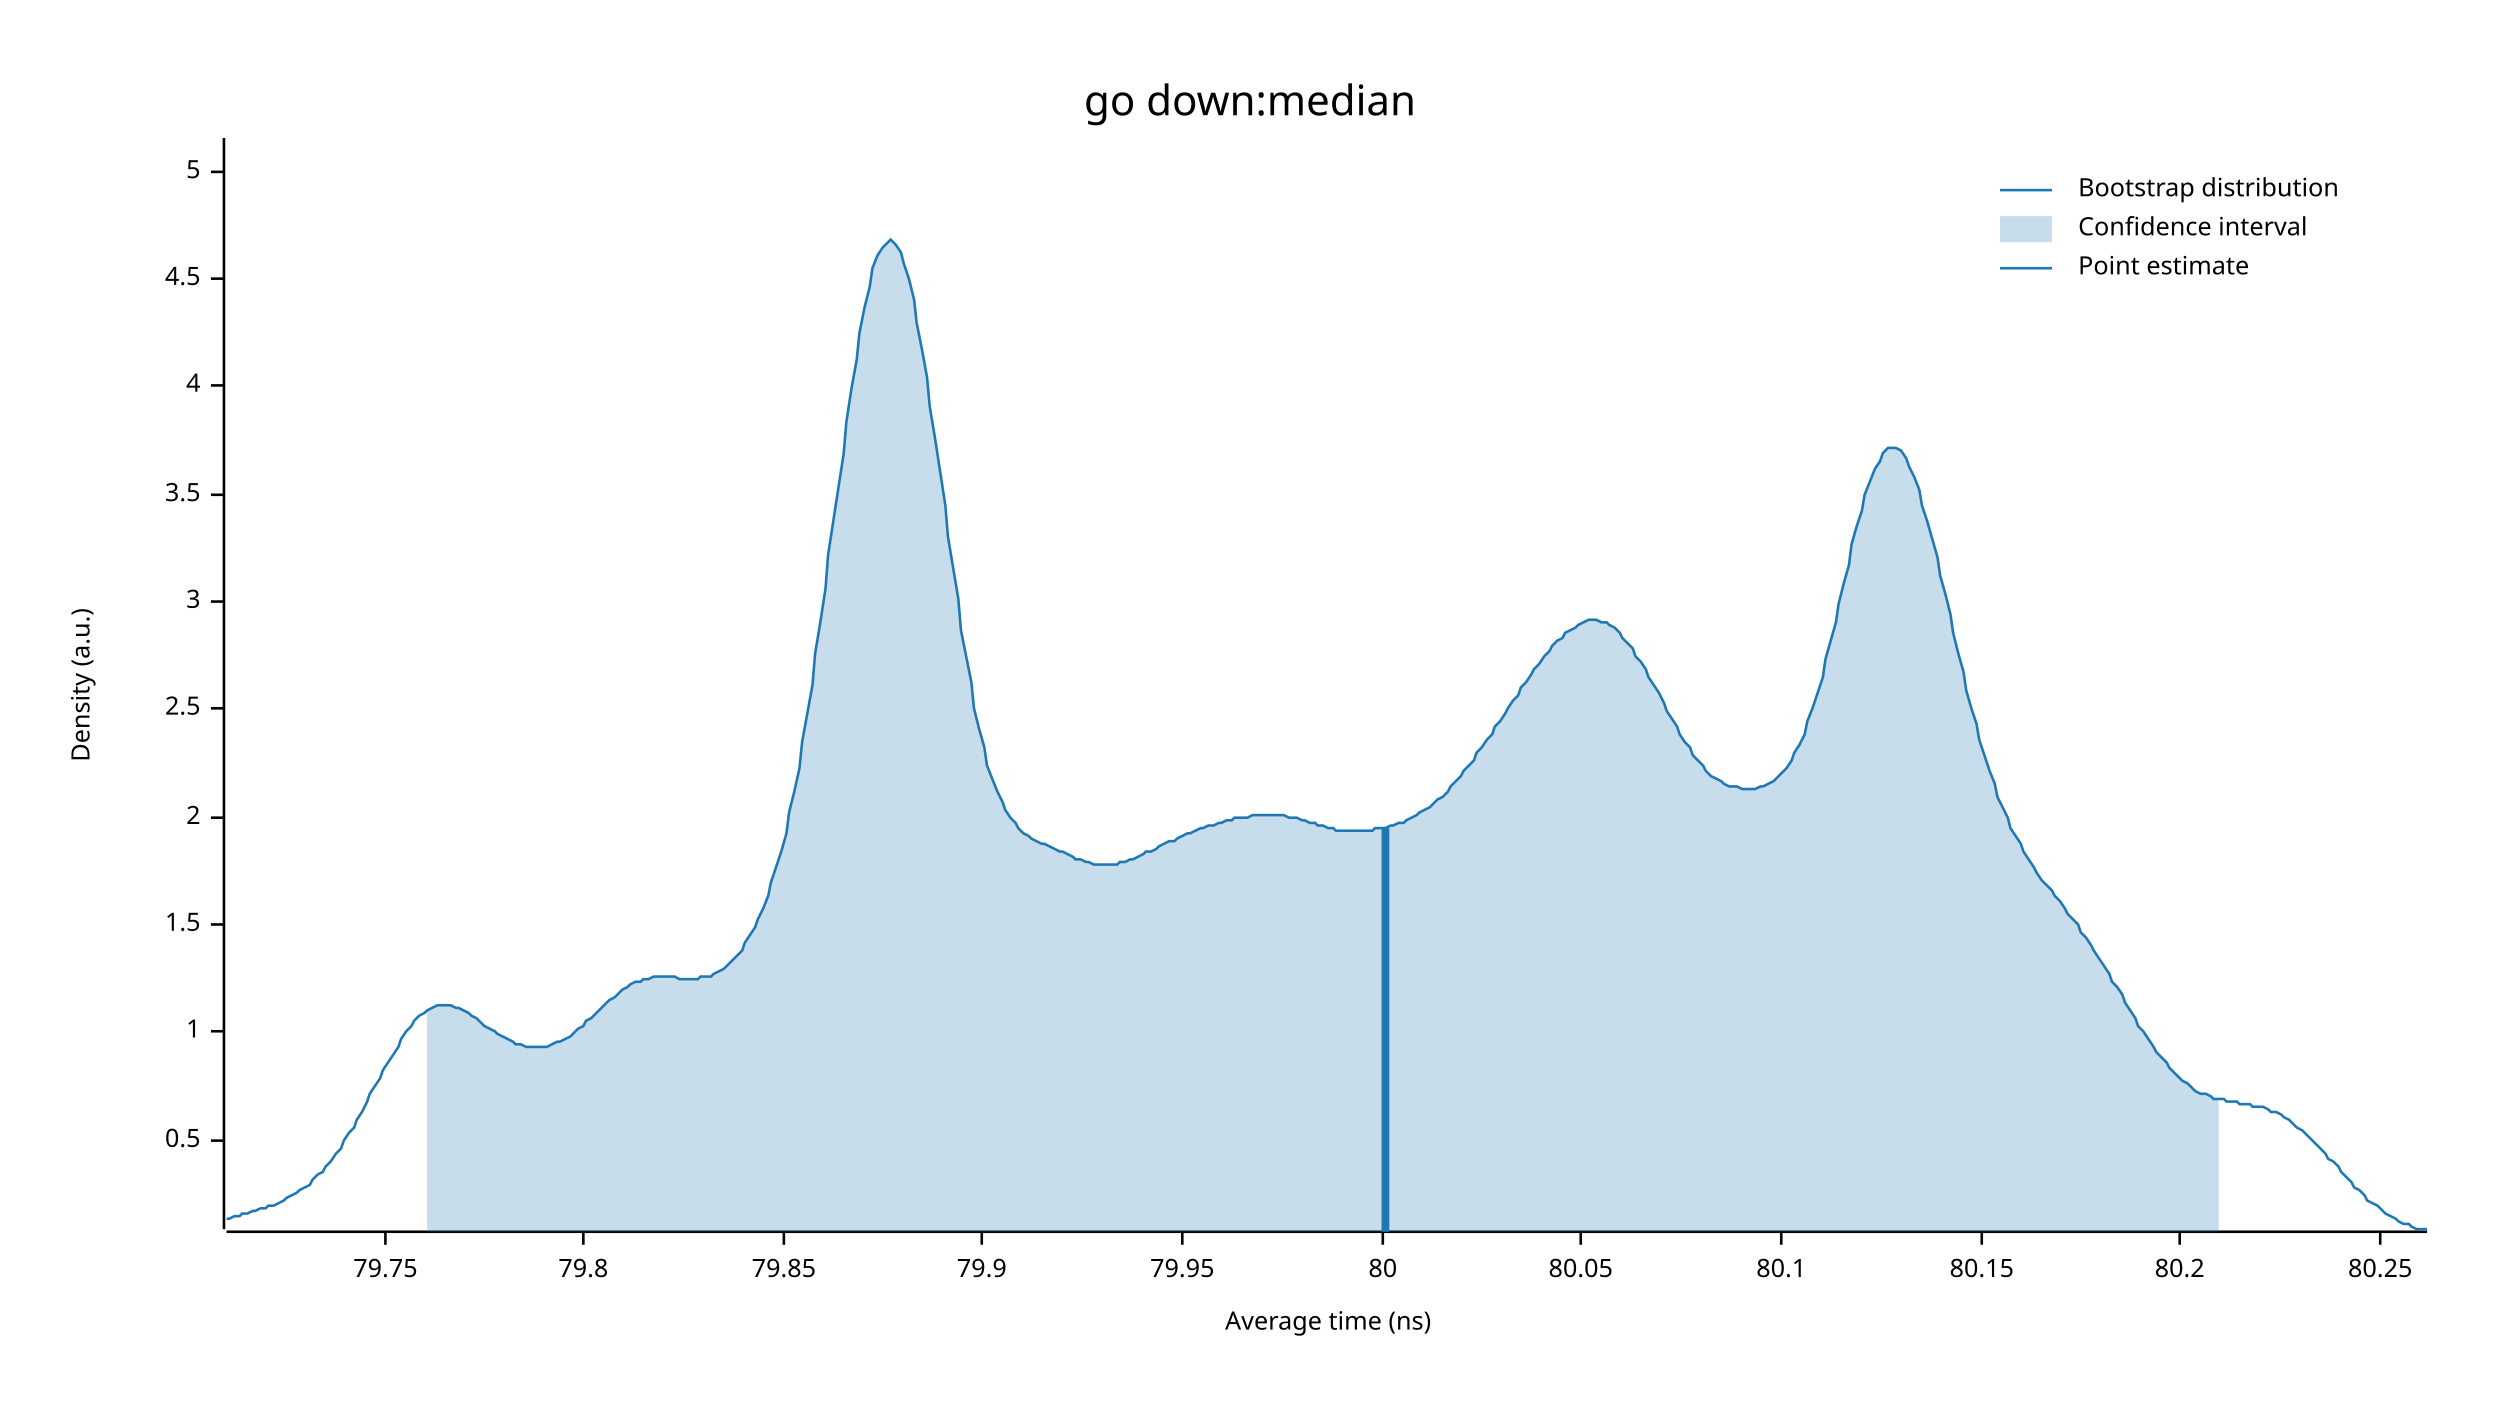
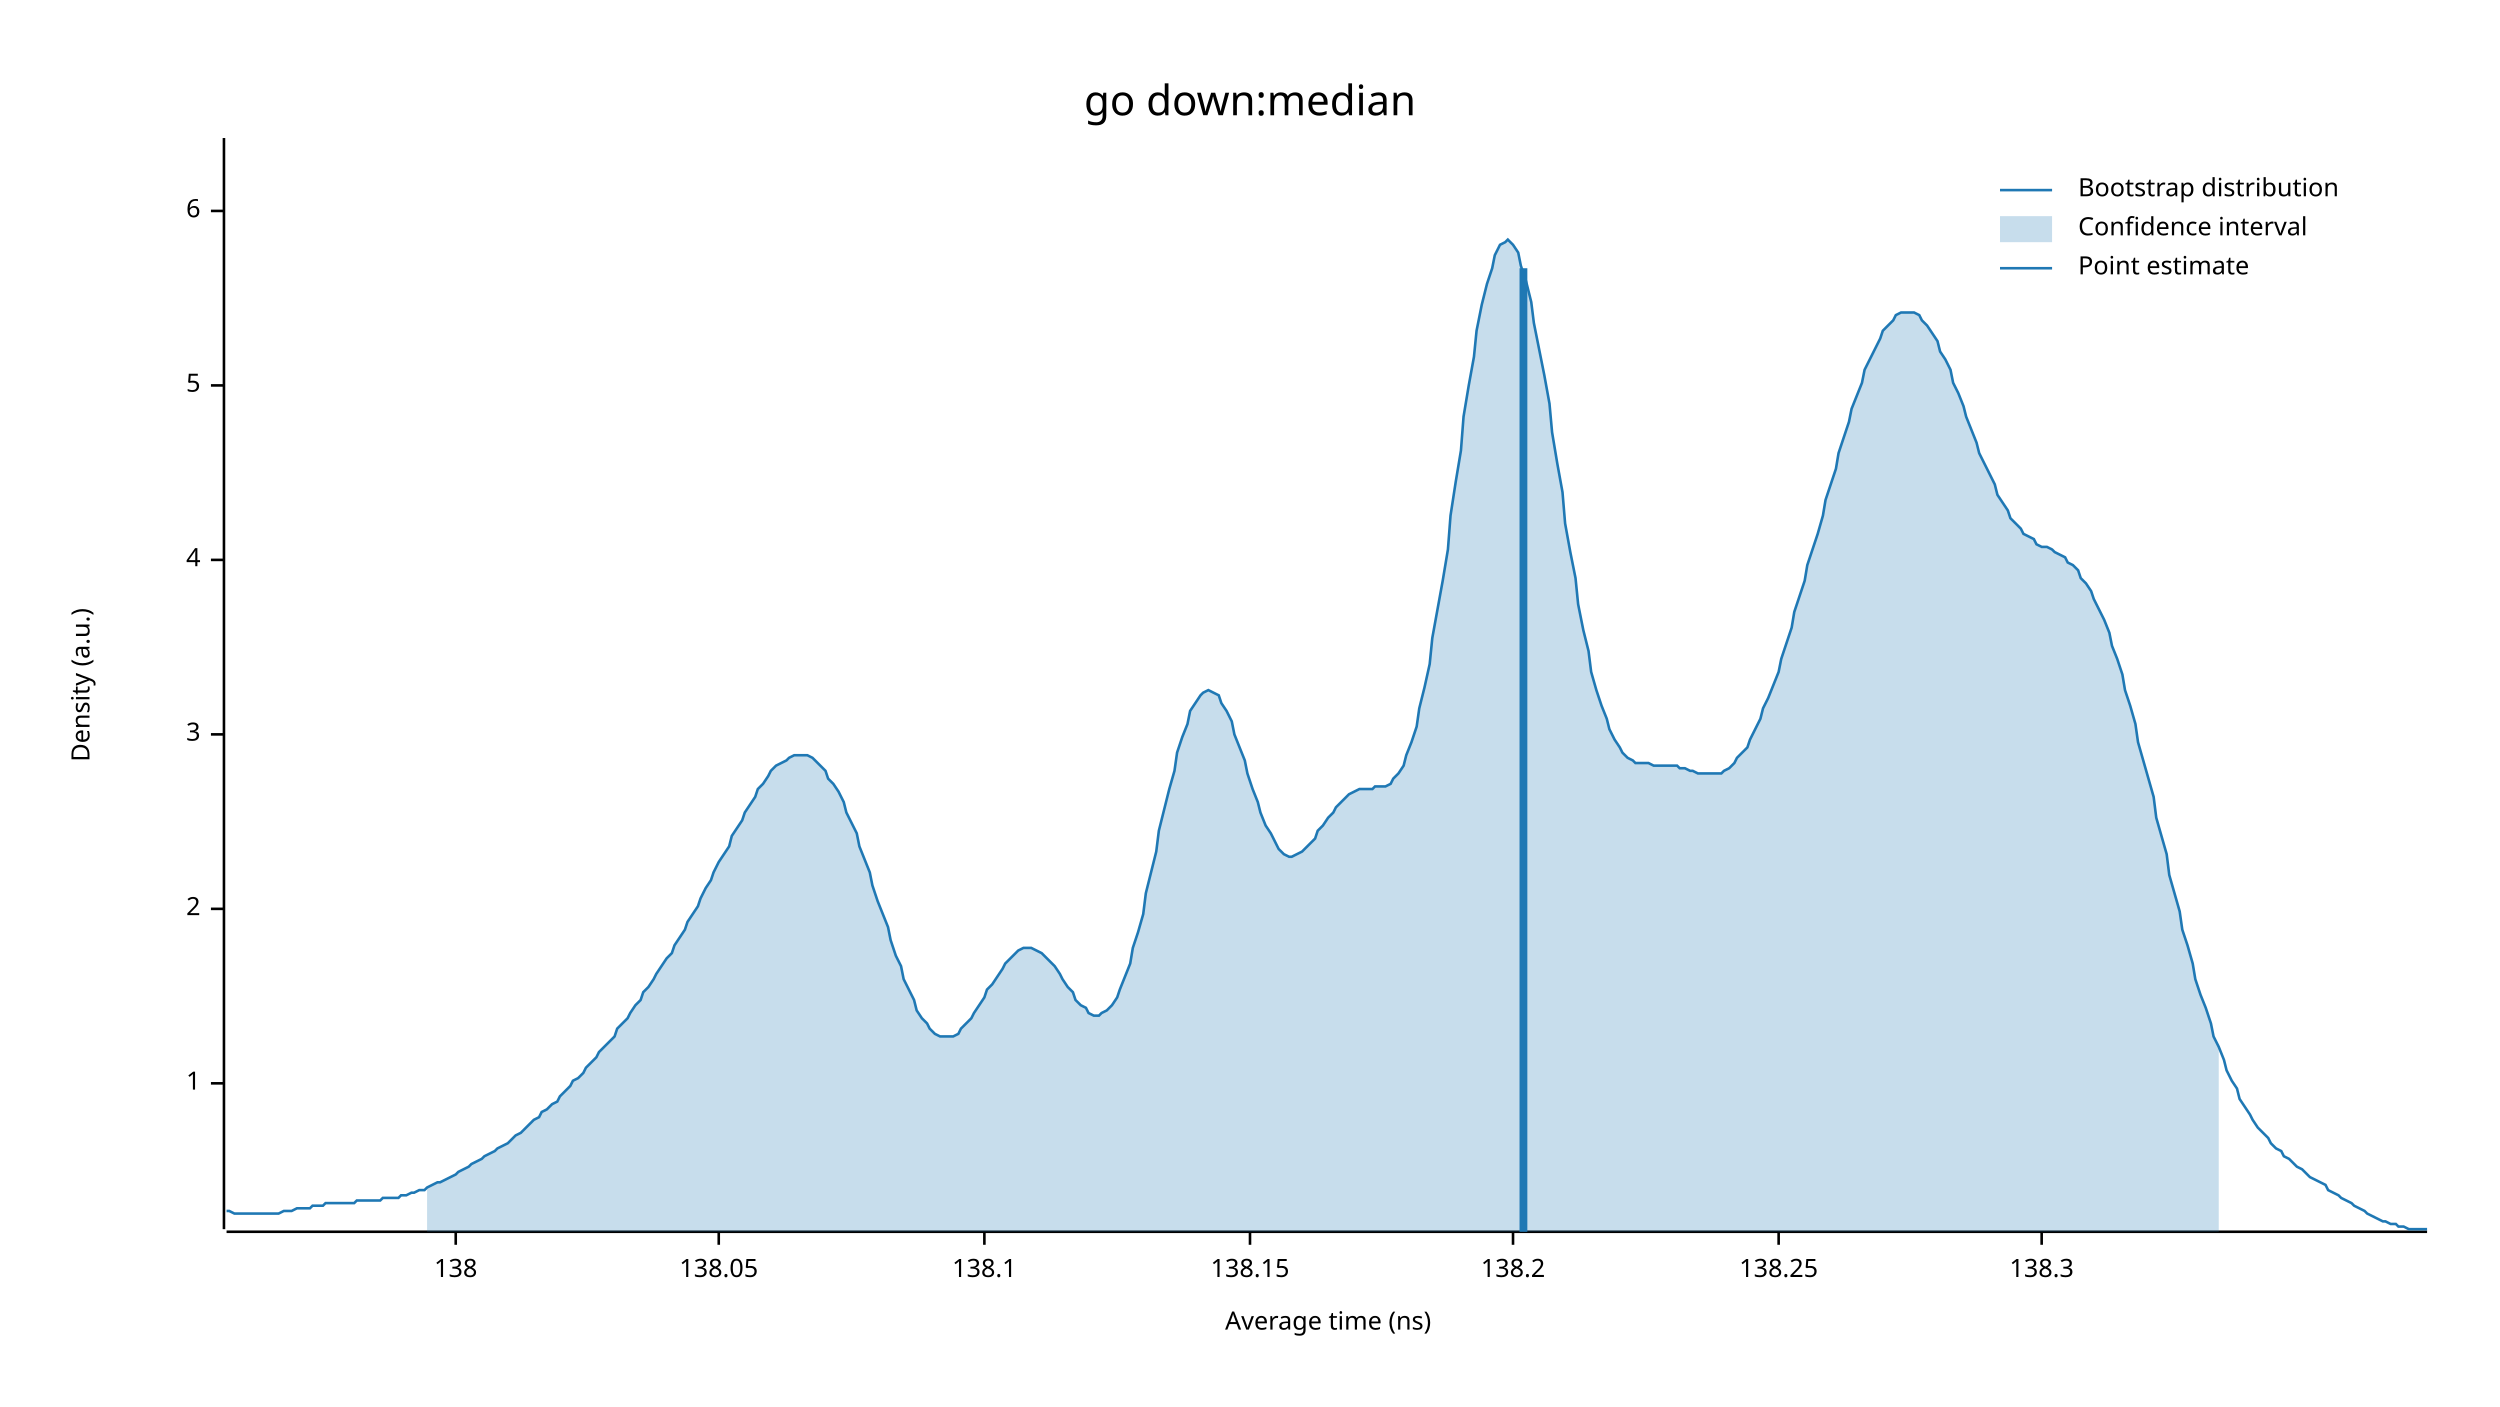
<svg xmlns="http://www.w3.org/2000/svg" width="960" height="540" viewBox="0 0 960 540">
  <text x="480" y="32" dy="0.76em" text-anchor="middle" font-family="sans-serif" font-size="16.129" opacity="1" fill="#000000">
go down:median
</text>
  <text x="27" y="263" dy="0.76em" text-anchor="middle" font-family="sans-serif" font-size="9.677" opacity="1" fill="#000000" transform="rotate(270, 27, 263)">
Density (a.u.)
</text>
  <text x="510" y="513" dy="-0.5ex" text-anchor="middle" font-family="sans-serif" font-size="9.677" opacity="1" fill="#000000">
Average time (ns)
</text>
  <polyline fill="none" opacity="1" stroke="#000000" stroke-width="1" points="86,53 86,472 " />
-   <text x="77" y="438" dy="0.5ex" text-anchor="end" font-family="sans-serif" font-size="9.677" opacity="1" fill="#000000">
- 0.5
- </text>
-   <polyline fill="none" opacity="1" stroke="#000000" stroke-width="1" points="81,438 86,438 " />
-   <text x="77" y="396" dy="0.5ex" text-anchor="end" font-family="sans-serif" font-size="9.677" opacity="1" fill="#000000">
+   <text x="77" y="416" dy="0.5ex" text-anchor="end" font-family="sans-serif" font-size="9.677" opacity="1" fill="#000000">
1
</text>
-   <polyline fill="none" opacity="1" stroke="#000000" stroke-width="1" points="81,396 86,396 " />
-   <text x="77" y="355" dy="0.5ex" text-anchor="end" font-family="sans-serif" font-size="9.677" opacity="1" fill="#000000">
- 1.5
- </text>
-   <polyline fill="none" opacity="1" stroke="#000000" stroke-width="1" points="81,355 86,355 " />
-   <text x="77" y="314" dy="0.5ex" text-anchor="end" font-family="sans-serif" font-size="9.677" opacity="1" fill="#000000">
+   <polyline fill="none" opacity="1" stroke="#000000" stroke-width="1" points="81,416 86,416 " />
+   <text x="77" y="349" dy="0.5ex" text-anchor="end" font-family="sans-serif" font-size="9.677" opacity="1" fill="#000000">
2
</text>
-   <polyline fill="none" opacity="1" stroke="#000000" stroke-width="1" points="81,314 86,314 " />
-   <text x="77" y="272" dy="0.5ex" text-anchor="end" font-family="sans-serif" font-size="9.677" opacity="1" fill="#000000">
- 2.5
- </text>
-   <polyline fill="none" opacity="1" stroke="#000000" stroke-width="1" points="81,272 86,272 " />
-   <text x="77" y="231" dy="0.5ex" text-anchor="end" font-family="sans-serif" font-size="9.677" opacity="1" fill="#000000">
+   <polyline fill="none" opacity="1" stroke="#000000" stroke-width="1" points="81,349 86,349 " />
+   <text x="77" y="282" dy="0.5ex" text-anchor="end" font-family="sans-serif" font-size="9.677" opacity="1" fill="#000000">
3
</text>
-   <polyline fill="none" opacity="1" stroke="#000000" stroke-width="1" points="81,231 86,231 " />
-   <text x="77" y="190" dy="0.5ex" text-anchor="end" font-family="sans-serif" font-size="9.677" opacity="1" fill="#000000">
- 3.5
- </text>
-   <polyline fill="none" opacity="1" stroke="#000000" stroke-width="1" points="81,190 86,190 " />
-   <text x="77" y="148" dy="0.5ex" text-anchor="end" font-family="sans-serif" font-size="9.677" opacity="1" fill="#000000">
+   <polyline fill="none" opacity="1" stroke="#000000" stroke-width="1" points="81,282 86,282 " />
+   <text x="77" y="215" dy="0.5ex" text-anchor="end" font-family="sans-serif" font-size="9.677" opacity="1" fill="#000000">
4
</text>
-   <polyline fill="none" opacity="1" stroke="#000000" stroke-width="1" points="81,148 86,148 " />
-   <text x="77" y="107" dy="0.5ex" text-anchor="end" font-family="sans-serif" font-size="9.677" opacity="1" fill="#000000">
- 4.5
- </text>
-   <polyline fill="none" opacity="1" stroke="#000000" stroke-width="1" points="81,107 86,107 " />
-   <text x="77" y="66" dy="0.5ex" text-anchor="end" font-family="sans-serif" font-size="9.677" opacity="1" fill="#000000">
+   <polyline fill="none" opacity="1" stroke="#000000" stroke-width="1" points="81,215 86,215 " />
+   <text x="77" y="148" dy="0.5ex" text-anchor="end" font-family="sans-serif" font-size="9.677" opacity="1" fill="#000000">
5
</text>
-   <polyline fill="none" opacity="1" stroke="#000000" stroke-width="1" points="81,66 86,66 " />
+   <polyline fill="none" opacity="1" stroke="#000000" stroke-width="1" points="81,148 86,148 " />
+   <text x="77" y="81" dy="0.5ex" text-anchor="end" font-family="sans-serif" font-size="9.677" opacity="1" fill="#000000">
+ 6
+ </text>
+   <polyline fill="none" opacity="1" stroke="#000000" stroke-width="1" points="81,81 86,81 " />
  <polyline fill="none" opacity="1" stroke="#000000" stroke-width="1" points="87,473 932,473 " />
-   <text x="148" y="483" dy="0.76em" text-anchor="middle" font-family="sans-serif" font-size="9.677" opacity="1" fill="#000000">
- 79.75
+   <text x="175" y="483" dy="0.76em" text-anchor="middle" font-family="sans-serif" font-size="9.677" opacity="1" fill="#000000">
+ 138
</text>
-   <polyline fill="none" opacity="1" stroke="#000000" stroke-width="1" points="148,473 148,478 " />
-   <text x="224" y="483" dy="0.76em" text-anchor="middle" font-family="sans-serif" font-size="9.677" opacity="1" fill="#000000">
- 79.8
+   <polyline fill="none" opacity="1" stroke="#000000" stroke-width="1" points="175,473 175,478 " />
+   <text x="276" y="483" dy="0.76em" text-anchor="middle" font-family="sans-serif" font-size="9.677" opacity="1" fill="#000000">
+ 138.05
</text>
-   <polyline fill="none" opacity="1" stroke="#000000" stroke-width="1" points="224,473 224,478 " />
-   <text x="301" y="483" dy="0.76em" text-anchor="middle" font-family="sans-serif" font-size="9.677" opacity="1" fill="#000000">
- 79.85
+   <polyline fill="none" opacity="1" stroke="#000000" stroke-width="1" points="276,473 276,478 " />
+   <text x="378" y="483" dy="0.76em" text-anchor="middle" font-family="sans-serif" font-size="9.677" opacity="1" fill="#000000">
+ 138.1
</text>
-   <polyline fill="none" opacity="1" stroke="#000000" stroke-width="1" points="301,473 301,478 " />
-   <text x="377" y="483" dy="0.76em" text-anchor="middle" font-family="sans-serif" font-size="9.677" opacity="1" fill="#000000">
- 79.9
+   <polyline fill="none" opacity="1" stroke="#000000" stroke-width="1" points="378,473 378,478 " />
+   <text x="480" y="483" dy="0.76em" text-anchor="middle" font-family="sans-serif" font-size="9.677" opacity="1" fill="#000000">
+ 138.15
</text>
-   <polyline fill="none" opacity="1" stroke="#000000" stroke-width="1" points="377,473 377,478 " />
-   <text x="454" y="483" dy="0.76em" text-anchor="middle" font-family="sans-serif" font-size="9.677" opacity="1" fill="#000000">
- 79.95
+   <polyline fill="none" opacity="1" stroke="#000000" stroke-width="1" points="480,473 480,478 " />
+   <text x="581" y="483" dy="0.76em" text-anchor="middle" font-family="sans-serif" font-size="9.677" opacity="1" fill="#000000">
+ 138.2
</text>
-   <polyline fill="none" opacity="1" stroke="#000000" stroke-width="1" points="454,473 454,478 " />
-   <text x="531" y="483" dy="0.76em" text-anchor="middle" font-family="sans-serif" font-size="9.677" opacity="1" fill="#000000">
- 80
+   <polyline fill="none" opacity="1" stroke="#000000" stroke-width="1" points="581,473 581,478 " />
+   <text x="683" y="483" dy="0.76em" text-anchor="middle" font-family="sans-serif" font-size="9.677" opacity="1" fill="#000000">
+ 138.25
</text>
-   <polyline fill="none" opacity="1" stroke="#000000" stroke-width="1" points="531,473 531,478 " />
-   <text x="607" y="483" dy="0.76em" text-anchor="middle" font-family="sans-serif" font-size="9.677" opacity="1" fill="#000000">
- 80.05
+   <polyline fill="none" opacity="1" stroke="#000000" stroke-width="1" points="683,473 683,478 " />
+   <text x="784" y="483" dy="0.76em" text-anchor="middle" font-family="sans-serif" font-size="9.677" opacity="1" fill="#000000">
+ 138.3
</text>
-   <polyline fill="none" opacity="1" stroke="#000000" stroke-width="1" points="607,473 607,478 " />
-   <text x="684" y="483" dy="0.76em" text-anchor="middle" font-family="sans-serif" font-size="9.677" opacity="1" fill="#000000">
- 80.1
- </text>
-   <polyline fill="none" opacity="1" stroke="#000000" stroke-width="1" points="684,473 684,478 " />
-   <text x="761" y="483" dy="0.76em" text-anchor="middle" font-family="sans-serif" font-size="9.677" opacity="1" fill="#000000">
- 80.15
- </text>
-   <polyline fill="none" opacity="1" stroke="#000000" stroke-width="1" points="761,473 761,478 " />
-   <text x="837" y="483" dy="0.76em" text-anchor="middle" font-family="sans-serif" font-size="9.677" opacity="1" fill="#000000">
- 80.2
- </text>
-   <polyline fill="none" opacity="1" stroke="#000000" stroke-width="1" points="837,473 837,478 " />
-   <text x="914" y="483" dy="0.76em" text-anchor="middle" font-family="sans-serif" font-size="9.677" opacity="1" fill="#000000">
- 80.25
- </text>
-   <polyline fill="none" opacity="1" stroke="#000000" stroke-width="1" points="914,473 914,478 " />
-   <polyline fill="none" opacity="1" stroke="#1F78B4" stroke-width="1" points="87,468 88,468 90,467 92,467 93,466 95,466 97,465 98,465 100,464 102,464 103,463 105,463 107,462 109,461 110,460 112,459 114,458 115,457 117,456 119,455 120,453 122,451 124,450 125,448 127,446 129,443 131,441 132,438 134,435 136,433 137,430 139,427 141,423 142,420 144,417 146,414 147,411 149,408 151,405 153,402 154,399 156,396 158,394 159,392 161,390 163,389 164,388 166,387 168,386 169,386 171,386 173,386 175,387 176,387 178,388 180,389 181,390 183,391 185,393 186,394 188,395 190,396 191,397 193,398 195,399 197,400 198,401 200,401 202,402 203,402 205,402 207,402 208,402 210,402 212,401 214,400 215,400 217,399 219,398 220,397 222,395 224,394 225,392 227,391 229,389 230,388 232,386 234,384 236,383 237,382 239,380 241,379 242,378 244,377 246,377 247,376 249,376 251,375 252,375 254,375 256,375 258,375 259,375 261,376 263,376 264,376 266,376 268,376 269,375 271,375 273,375 274,374 276,373 278,372 280,370 281,369 283,367 285,365 286,362 288,359 290,356 291,353 293,349 295,344 296,339 298,333 300,327 302,320 303,312 305,304 307,295 308,285 310,274 312,263 313,251 315,239 317,226 318,213 320,200 322,187 324,174 325,162 327,149 329,138 330,128 332,118 334,110 335,103 337,98 339,95 341,93 342,92 344,94 346,97 347,101 349,107 351,115 352,124 354,134 356,145 357,156 359,168 361,181 363,194 364,206 366,218 368,230 369,242 371,252 373,262 374,272 376,280 378,287 379,294 381,299 383,304 385,308 386,311 388,314 390,316 391,318 393,320 395,321 396,322 398,323 400,324 401,324 403,325 405,326 407,327 408,327 410,328 412,329 413,330 415,330 417,331 418,331 420,332 422,332 423,332 425,332 427,332 429,332 430,331 432,331 434,330 435,330 437,329 439,328 440,327 442,327 444,326 445,325 447,324 449,323 451,323 452,322 454,321 456,320 457,320 459,319 461,318 462,318 464,317 466,317 468,316 469,316 471,315 473,315 474,314 476,314 478,314 479,314 481,313 483,313 484,313 486,313 488,313 490,313 491,313 493,313 495,314 496,314 498,314 500,315 501,315 503,316 505,316 506,317 508,317 510,318 512,318 513,319 515,319 517,319 518,319 520,319 522,319 523,319 525,319 527,319 528,318 530,318 532,318 534,317 535,317 537,316 539,316 540,315 542,314 544,313 545,312 547,311 549,310 550,309 552,307 554,306 556,304 557,302 559,300 561,298 562,296 564,294 566,292 567,289 569,287 571,284 573,282 574,279 576,277 578,274 579,272 581,269 583,267 584,264 586,262 588,259 589,257 591,255 593,252 595,250 596,248 598,246 600,245 601,243 603,242 605,241 606,240 608,239 610,238 611,238 613,238 615,239 617,239 618,240 620,241 622,243 623,245 625,247 627,249 628,252 630,254 632,257 633,260 635,263 637,266 639,270 640,273 642,276 644,279 645,282 647,285 649,287 650,290 652,292 654,294 655,296 657,298 659,299 661,300 662,301 664,302 666,302 667,302 669,303 671,303 672,303 674,303 676,302 677,302 679,301 681,300 683,298 684,297 686,295 688,292 689,289 691,286 693,282 694,277 696,272 698,266 700,260 701,253 703,246 705,239 706,232 708,224 710,217 711,209 713,202 715,196 716,190 718,185 720,180 722,177 723,174 725,172 727,172 728,172 730,173 732,176 733,179 735,183 737,188 738,194 740,200 742,207 744,214 745,221 747,228 749,236 750,243 752,251 754,258 755,265 757,272 759,278 760,284 762,290 764,296 766,301 767,306 769,310 771,314 772,318 774,321 776,324 777,327 779,330 781,333 782,335 784,338 786,340 788,342 789,344 791,346 793,349 794,351 796,353 798,355 799,358 801,360 803,363 804,365 806,368 808,371 810,374 811,377 813,379 815,382 816,385 818,388 820,391 821,394 823,396 825,399 827,402 828,404 830,406 832,408 833,410 835,412 837,414 838,415 840,416 842,418 843,419 845,420 847,420 849,421 850,422 852,422 854,422 855,423 857,423 859,423 860,424 862,424 864,424 865,425 867,425 869,425 871,426 872,427 874,427 876,428 877,429 879,430 881,432 882,433 884,434 886,436 887,437 889,439 891,441 893,443 894,445 896,446 898,448 899,450 901,452 903,454 904,456 906,457 908,459 909,461 911,462 913,463 915,465 916,466 918,467 920,468 921,469 923,470 925,470 926,471 928,472 930,472 932,472 " />
-   <polygon opacity="0.25" fill="#1F78B4" points="164,388 166,387 168,386 169,386 171,386 173,386 175,387 176,387 178,388 180,389 181,390 183,391 185,393 186,394 188,395 190,396 191,397 193,398 195,399 197,400 198,401 200,401 202,402 203,402 205,402 207,402 208,402 210,402 212,401 214,400 215,400 217,399 219,398 220,397 222,395 224,394 225,392 227,391 229,389 230,388 232,386 234,384 236,383 237,382 239,380 241,379 242,378 244,377 246,377 247,376 249,376 251,375 252,375 254,375 256,375 258,375 259,375 261,376 263,376 264,376 266,376 268,376 269,375 271,375 273,375 274,374 276,373 278,372 280,370 281,369 283,367 285,365 286,362 288,359 290,356 291,353 293,349 295,344 296,339 298,333 300,327 302,320 303,312 305,304 307,295 308,285 310,274 312,263 313,251 315,239 317,226 318,213 320,200 322,187 324,174 325,162 327,149 329,138 330,128 332,118 334,110 335,103 337,98 339,95 341,93 342,92 344,94 346,97 347,101 349,107 351,115 352,124 354,134 356,145 357,156 359,168 361,181 363,194 364,206 366,218 368,230 369,242 371,252 373,262 374,272 376,280 378,287 379,294 381,299 383,304 385,308 386,311 388,314 390,316 391,318 393,320 395,321 396,322 398,323 400,324 401,324 403,325 405,326 407,327 408,327 410,328 412,329 413,330 415,330 417,331 418,331 420,332 422,332 423,332 425,332 427,332 429,332 430,331 432,331 434,330 435,330 437,329 439,328 440,327 442,327 444,326 445,325 447,324 449,323 451,323 452,322 454,321 456,320 457,320 459,319 461,318 462,318 464,317 466,317 468,316 469,316 471,315 473,315 474,314 476,314 478,314 479,314 481,313 483,313 484,313 486,313 488,313 490,313 491,313 493,313 495,314 496,314 498,314 500,315 501,315 503,316 505,316 506,317 508,317 510,318 512,318 513,319 515,319 517,319 518,319 520,319 522,319 523,319 525,319 527,319 528,318 530,318 532,318 534,317 535,317 537,316 539,316 540,315 542,314 544,313 545,312 547,311 549,310 550,309 552,307 554,306 556,304 557,302 559,300 561,298 562,296 564,294 566,292 567,289 569,287 571,284 573,282 574,279 576,277 578,274 579,272 581,269 583,267 584,264 586,262 588,259 589,257 591,255 593,252 595,250 596,248 598,246 600,245 601,243 603,242 605,241 606,240 608,239 610,238 611,238 613,238 615,239 617,239 618,240 620,241 622,243 623,245 625,247 627,249 628,252 630,254 632,257 633,260 635,263 637,266 639,270 640,273 642,276 644,279 645,282 647,285 649,287 650,290 652,292 654,294 655,296 657,298 659,299 661,300 662,301 664,302 666,302 667,302 669,303 671,303 672,303 674,303 676,302 677,302 679,301 681,300 683,298 684,297 686,295 688,292 689,289 691,286 693,282 694,277 696,272 698,266 700,260 701,253 703,246 705,239 706,232 708,224 710,217 711,209 713,202 715,196 716,190 718,185 720,180 722,177 723,174 725,172 727,172 728,172 730,173 732,176 733,179 735,183 737,188 738,194 740,200 742,207 744,214 745,221 747,228 749,236 750,243 752,251 754,258 755,265 757,272 759,278 760,284 762,290 764,296 766,301 767,306 769,310 771,314 772,318 774,321 776,324 777,327 779,330 781,333 782,335 784,338 786,340 788,342 789,344 791,346 793,349 794,351 796,353 798,355 799,358 801,360 803,363 804,365 806,368 808,371 810,374 811,377 813,379 815,382 816,385 818,388 820,391 821,394 823,396 825,399 827,402 828,404 830,406 832,408 833,410 835,412 837,414 838,415 840,416 842,418 843,419 845,420 847,420 849,421 850,422 852,422 852,473 164,473 " />
-   <polyline fill="none" opacity="1" stroke="#1F78B4" stroke-width="3" points="532,473 532,318 " />
+   <polyline fill="none" opacity="1" stroke="#000000" stroke-width="1" points="784,473 784,478 " />
+   <polyline fill="none" opacity="1" stroke="#1F78B4" stroke-width="1" points="87,465 88,465 90,466 92,466 93,466 95,466 97,466 98,466 100,466 102,466 103,466 105,466 107,466 109,465 110,465 112,465 114,464 115,464 117,464 119,464 120,463 122,463 124,463 125,462 127,462 129,462 131,462 132,462 134,462 136,462 137,461 139,461 141,461 142,461 144,461 146,461 147,460 149,460 151,460 153,460 154,459 156,459 158,458 159,458 161,457 163,457 164,456 166,455 168,454 169,454 171,453 173,452 175,451 176,450 178,449 180,448 181,447 183,446 185,445 186,444 188,443 190,442 191,441 193,440 195,439 197,437 198,436 200,435 202,433 203,432 205,430 207,429 208,427 210,426 212,424 214,423 215,421 217,419 219,417 220,415 222,414 224,412 225,410 227,408 229,406 230,404 232,402 234,400 236,398 237,395 239,393 241,391 242,389 244,386 246,384 247,381 249,379 251,376 252,374 254,371 256,368 258,366 259,363 261,360 263,357 264,354 266,351 268,348 269,345 271,341 273,338 274,335 276,331 278,328 280,325 281,321 283,318 285,315 286,312 288,309 290,306 291,303 293,301 295,298 296,296 298,294 300,293 302,292 303,291 305,290 307,290 308,290 310,290 312,291 313,292 315,294 317,296 318,299 320,301 322,304 324,308 325,312 327,316 329,320 330,325 332,330 334,335 335,340 337,346 339,351 341,356 342,361 344,367 346,371 347,376 349,380 351,384 352,388 354,391 356,393 357,395 359,397 361,398 363,398 364,398 366,398 368,397 369,395 371,393 373,391 374,389 376,386 378,383 379,380 381,378 383,375 385,372 386,370 388,368 390,366 391,365 393,364 395,364 396,364 398,365 400,366 401,367 403,369 405,371 407,374 408,376 410,379 412,381 413,384 415,386 417,387 418,389 420,390 422,390 423,389 425,388 427,386 429,383 430,380 432,375 434,370 435,364 437,358 439,351 440,343 442,335 444,327 445,319 447,311 449,303 451,296 452,289 454,283 456,278 457,273 459,270 461,267 462,266 464,265 466,266 468,267 469,270 471,273 473,277 474,282 476,287 478,292 479,297 481,303 483,308 484,312 486,317 488,320 490,324 491,326 493,328 495,329 496,329 498,328 500,327 501,326 503,324 505,322 506,319 508,317 510,314 512,312 513,310 515,308 517,306 518,305 520,304 522,303 523,303 525,303 527,303 528,302 530,302 532,302 534,301 535,299 537,297 539,294 540,290 542,285 544,279 545,272 547,264 549,255 550,245 552,234 554,223 556,211 557,198 559,185 561,173 562,160 564,148 566,137 567,127 569,117 571,109 573,103 574,98 576,94 578,93 579,92 581,94 583,97 584,102 586,108 588,116 589,124 591,134 593,144 595,155 596,166 598,178 600,189 601,201 603,212 605,222 606,232 608,242 610,250 611,258 613,265 615,271 617,276 618,280 620,284 622,287 623,289 625,291 627,292 628,293 630,293 632,293 633,293 635,294 637,294 639,294 640,294 642,294 644,294 645,295 647,295 649,296 650,296 652,297 654,297 655,297 657,297 659,297 661,297 662,296 664,295 666,293 667,291 669,289 671,287 672,284 674,280 676,276 677,272 679,268 681,263 683,258 684,253 686,247 688,241 689,235 691,229 693,223 694,217 696,211 698,205 700,198 701,192 703,186 705,180 706,174 708,168 710,162 711,157 713,152 715,147 716,142 718,138 720,134 722,130 723,127 725,125 727,123 728,121 730,120 732,120 733,120 735,120 737,121 738,123 740,125 742,128 744,131 745,135 747,138 749,142 750,147 752,151 754,156 755,160 757,165 759,170 760,174 762,178 764,182 766,186 767,190 769,193 771,196 772,199 774,201 776,203 777,205 779,206 781,207 782,209 784,210 786,210 788,211 789,212 791,213 793,214 794,216 796,217 798,219 799,222 801,224 803,227 804,230 806,234 808,238 810,243 811,248 813,253 815,259 816,265 818,271 820,278 821,285 823,292 825,299 827,306 828,314 830,321 832,328 833,336 835,343 837,350 838,357 840,363 842,370 843,376 845,382 847,387 849,393 850,398 852,402 854,407 855,411 857,415 859,418 860,422 862,425 864,428 865,430 867,433 869,435 871,437 872,439 874,441 876,442 877,444 879,445 881,447 882,448 884,449 886,451 887,452 889,453 891,454 893,455 894,457 896,458 898,459 899,460 901,461 903,462 904,463 906,464 908,465 909,466 911,467 913,468 915,469 916,469 918,470 920,470 921,471 923,471 925,472 926,472 928,472 930,472 932,472 " />
+   <polygon opacity="0.25" fill="#1F78B4" points="164,456 166,455 168,454 169,454 171,453 173,452 175,451 176,450 178,449 180,448 181,447 183,446 185,445 186,444 188,443 190,442 191,441 193,440 195,439 197,437 198,436 200,435 202,433 203,432 205,430 207,429 208,427 210,426 212,424 214,423 215,421 217,419 219,417 220,415 222,414 224,412 225,410 227,408 229,406 230,404 232,402 234,400 236,398 237,395 239,393 241,391 242,389 244,386 246,384 247,381 249,379 251,376 252,374 254,371 256,368 258,366 259,363 261,360 263,357 264,354 266,351 268,348 269,345 271,341 273,338 274,335 276,331 278,328 280,325 281,321 283,318 285,315 286,312 288,309 290,306 291,303 293,301 295,298 296,296 298,294 300,293 302,292 303,291 305,290 307,290 308,290 310,290 312,291 313,292 315,294 317,296 318,299 320,301 322,304 324,308 325,312 327,316 329,320 330,325 332,330 334,335 335,340 337,346 339,351 341,356 342,361 344,367 346,371 347,376 349,380 351,384 352,388 354,391 356,393 357,395 359,397 361,398 363,398 364,398 366,398 368,397 369,395 371,393 373,391 374,389 376,386 378,383 379,380 381,378 383,375 385,372 386,370 388,368 390,366 391,365 393,364 395,364 396,364 398,365 400,366 401,367 403,369 405,371 407,374 408,376 410,379 412,381 413,384 415,386 417,387 418,389 420,390 422,390 423,389 425,388 427,386 429,383 430,380 432,375 434,370 435,364 437,358 439,351 440,343 442,335 444,327 445,319 447,311 449,303 451,296 452,289 454,283 456,278 457,273 459,270 461,267 462,266 464,265 466,266 468,267 469,270 471,273 473,277 474,282 476,287 478,292 479,297 481,303 483,308 484,312 486,317 488,320 490,324 491,326 493,328 495,329 496,329 498,328 500,327 501,326 503,324 505,322 506,319 508,317 510,314 512,312 513,310 515,308 517,306 518,305 520,304 522,303 523,303 525,303 527,303 528,302 530,302 532,302 534,301 535,299 537,297 539,294 540,290 542,285 544,279 545,272 547,264 549,255 550,245 552,234 554,223 556,211 557,198 559,185 561,173 562,160 564,148 566,137 567,127 569,117 571,109 573,103 574,98 576,94 578,93 579,92 581,94 583,97 584,102 586,108 588,116 589,124 591,134 593,144 595,155 596,166 598,178 600,189 601,201 603,212 605,222 606,232 608,242 610,250 611,258 613,265 615,271 617,276 618,280 620,284 622,287 623,289 625,291 627,292 628,293 630,293 632,293 633,293 635,294 637,294 639,294 640,294 642,294 644,294 645,295 647,295 649,296 650,296 652,297 654,297 655,297 657,297 659,297 661,297 662,296 664,295 666,293 667,291 669,289 671,287 672,284 674,280 676,276 677,272 679,268 681,263 683,258 684,253 686,247 688,241 689,235 691,229 693,223 694,217 696,211 698,205 700,198 701,192 703,186 705,180 706,174 708,168 710,162 711,157 713,152 715,147 716,142 718,138 720,134 722,130 723,127 725,125 727,123 728,121 730,120 732,120 733,120 735,120 737,121 738,123 740,125 742,128 744,131 745,135 747,138 749,142 750,147 752,151 754,156 755,160 757,165 759,170 760,174 762,178 764,182 766,186 767,190 769,193 771,196 772,199 774,201 776,203 777,205 779,206 781,207 782,209 784,210 786,210 788,211 789,212 791,213 793,214 794,216 796,217 798,219 799,222 801,224 803,227 804,230 806,234 808,238 810,243 811,248 813,253 815,259 816,265 818,271 820,278 821,285 823,292 825,299 827,306 828,314 830,321 832,328 833,336 835,343 837,350 838,357 840,363 842,370 843,376 845,382 847,387 849,393 850,398 852,402 852,473 164,473 " />
+   <polyline fill="none" opacity="1" stroke="#1F78B4" stroke-width="3" points="585,473 585,103 " />
  <text x="798" y="68" dy="0.76em" text-anchor="start" font-family="sans-serif" font-size="9.677" opacity="1" fill="#000000">
Bootstrap distribution
</text>
  <text x="798" y="83" dy="0.76em" text-anchor="start" font-family="sans-serif" font-size="9.677" opacity="1" fill="#000000">
Confidence interval
</text>
  <text x="798" y="98" dy="0.76em" text-anchor="start" font-family="sans-serif" font-size="9.677" opacity="1" fill="#000000">
Point estimate
</text>
  <polyline fill="none" opacity="1" stroke="#1F78B4" stroke-width="1" points="768,73 788,73 " />
  <rect x="768" y="83" width="20" height="10" opacity="0.25" fill="#1F78B4" stroke="none" />
  <polyline fill="none" opacity="1" stroke="#1F78B4" stroke-width="1" points="768,103 788,103 " />
</svg>
